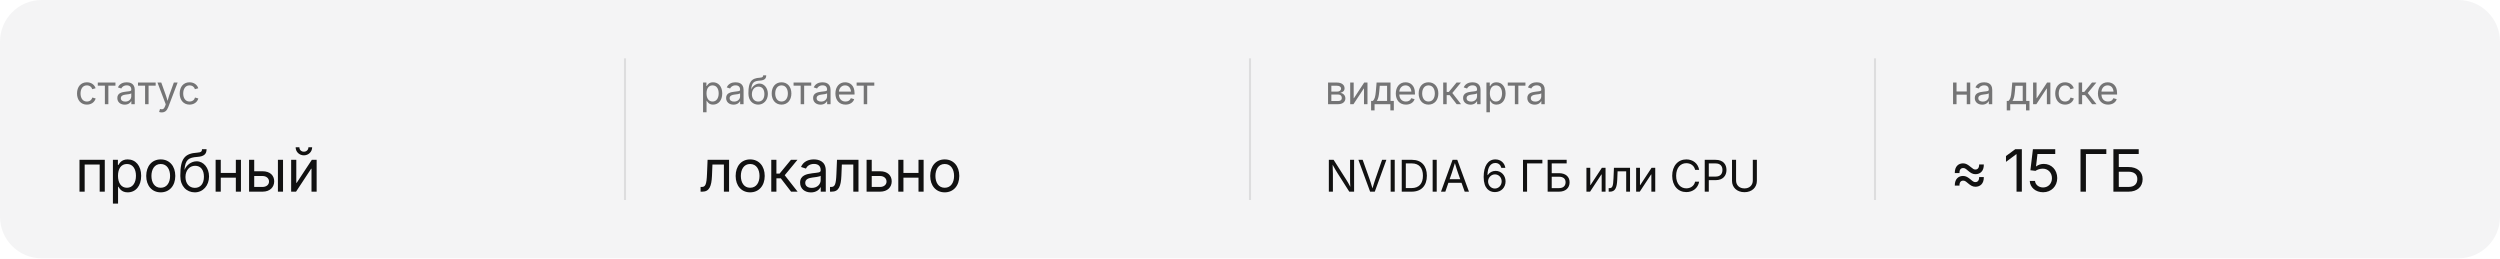
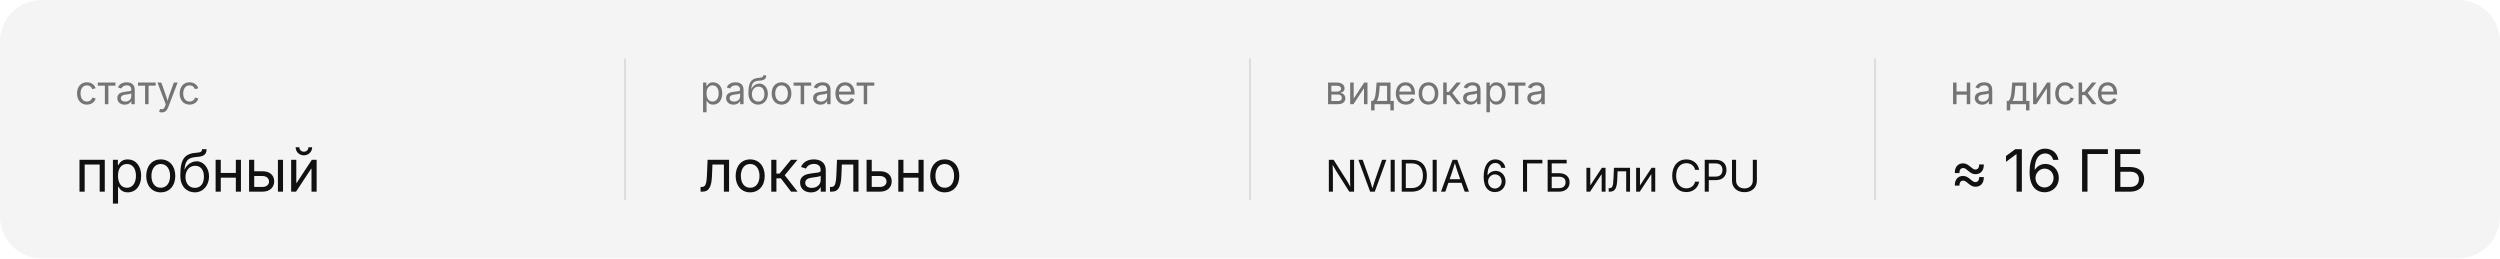
- <svg xmlns="http://www.w3.org/2000/svg" width="1200" height="124" viewBox="0 0 1200 124" role="img" aria-label="статус: пробный · работает: локально · видеокарта: NVIDIA 6 ГБ или CPU · на диске: ≈ 15 ГБ">
+ <svg xmlns="http://www.w3.org/2000/svg" width="1200" height="124" viewBox="0 0 1200 124" role="img" aria-label="статус: пробный · работает: локально · видеокарта: NVIDIA 6 ГБ или CPU · на диске: ≈ 16 ГБ">
  <rect width="1200" height="124" rx="20" fill="#f4f4f5" />
  <text x="36.0" y="50" font-family="Inter, 'SF Pro Text', -apple-system, BlinkMacSystemFont, 'Segoe UI', 'Helvetica Neue', Arial, sans-serif" font-size="19" letter-spacing="-0.11" fill="#111111" fill-opacity="0.56" text-anchor="start">статус</text>
  <text x="36.0" y="92" font-family="Inter, 'SF Pro Text', -apple-system, BlinkMacSystemFont, 'Segoe UI', 'Helvetica Neue', Arial, sans-serif" font-size="28" letter-spacing="-0.42" fill="#111111" text-anchor="start">пробный</text>
  <path d="M300 28V96" stroke="#111111" stroke-opacity=".1" />
  <text x="336.0" y="50" font-family="Inter, 'SF Pro Text', -apple-system, BlinkMacSystemFont, 'Segoe UI', 'Helvetica Neue', Arial, sans-serif" font-size="19" letter-spacing="-0.11" fill="#111111" fill-opacity="0.56" text-anchor="start">работает</text>
  <text x="336.0" y="92" font-family="Inter, 'SF Pro Text', -apple-system, BlinkMacSystemFont, 'Segoe UI', 'Helvetica Neue', Arial, sans-serif" font-size="28" letter-spacing="-0.42" fill="#111111" text-anchor="start">локально</text>
  <path d="M600 28V96" stroke="#111111" stroke-opacity=".1" />
  <text x="636.0" y="50" font-family="Inter, 'SF Pro Text', -apple-system, BlinkMacSystemFont, 'Segoe UI', 'Helvetica Neue', Arial, sans-serif" font-size="19" letter-spacing="-0.11" fill="#111111" fill-opacity="0.56" text-anchor="start">видеокарта</text>
  <text x="636.0" y="92" font-family="Inter, 'SF Pro Text', -apple-system, BlinkMacSystemFont, 'Segoe UI', 'Helvetica Neue', Arial, sans-serif" font-size="21" letter-spacing="-0.32" fill="#111111" text-anchor="start">NVIDIA 6 ГБ или CPU</text>
  <path d="M900 28V96" stroke="#111111" stroke-opacity=".1" />
  <text x="936.0" y="50" font-family="Inter, 'SF Pro Text', -apple-system, BlinkMacSystemFont, 'Segoe UI', 'Helvetica Neue', Arial, sans-serif" font-size="19" letter-spacing="-0.11" fill="#111111" fill-opacity="0.56" text-anchor="start">на диске</text>
-   <text x="936.0" y="92" font-family="Inter, 'SF Pro Text', -apple-system, BlinkMacSystemFont, 'Segoe UI', 'Helvetica Neue', Arial, sans-serif" font-size="28" letter-spacing="-0.42" fill="#111111" text-anchor="start">≈ 15 ГБ</text>
+   <text x="936.0" y="92" font-family="Inter, 'SF Pro Text', -apple-system, BlinkMacSystemFont, 'Segoe UI', 'Helvetica Neue', Arial, sans-serif" font-size="28" letter-spacing="-0.42" fill="#111111" text-anchor="start">≈ 16 ГБ</text>
</svg>
